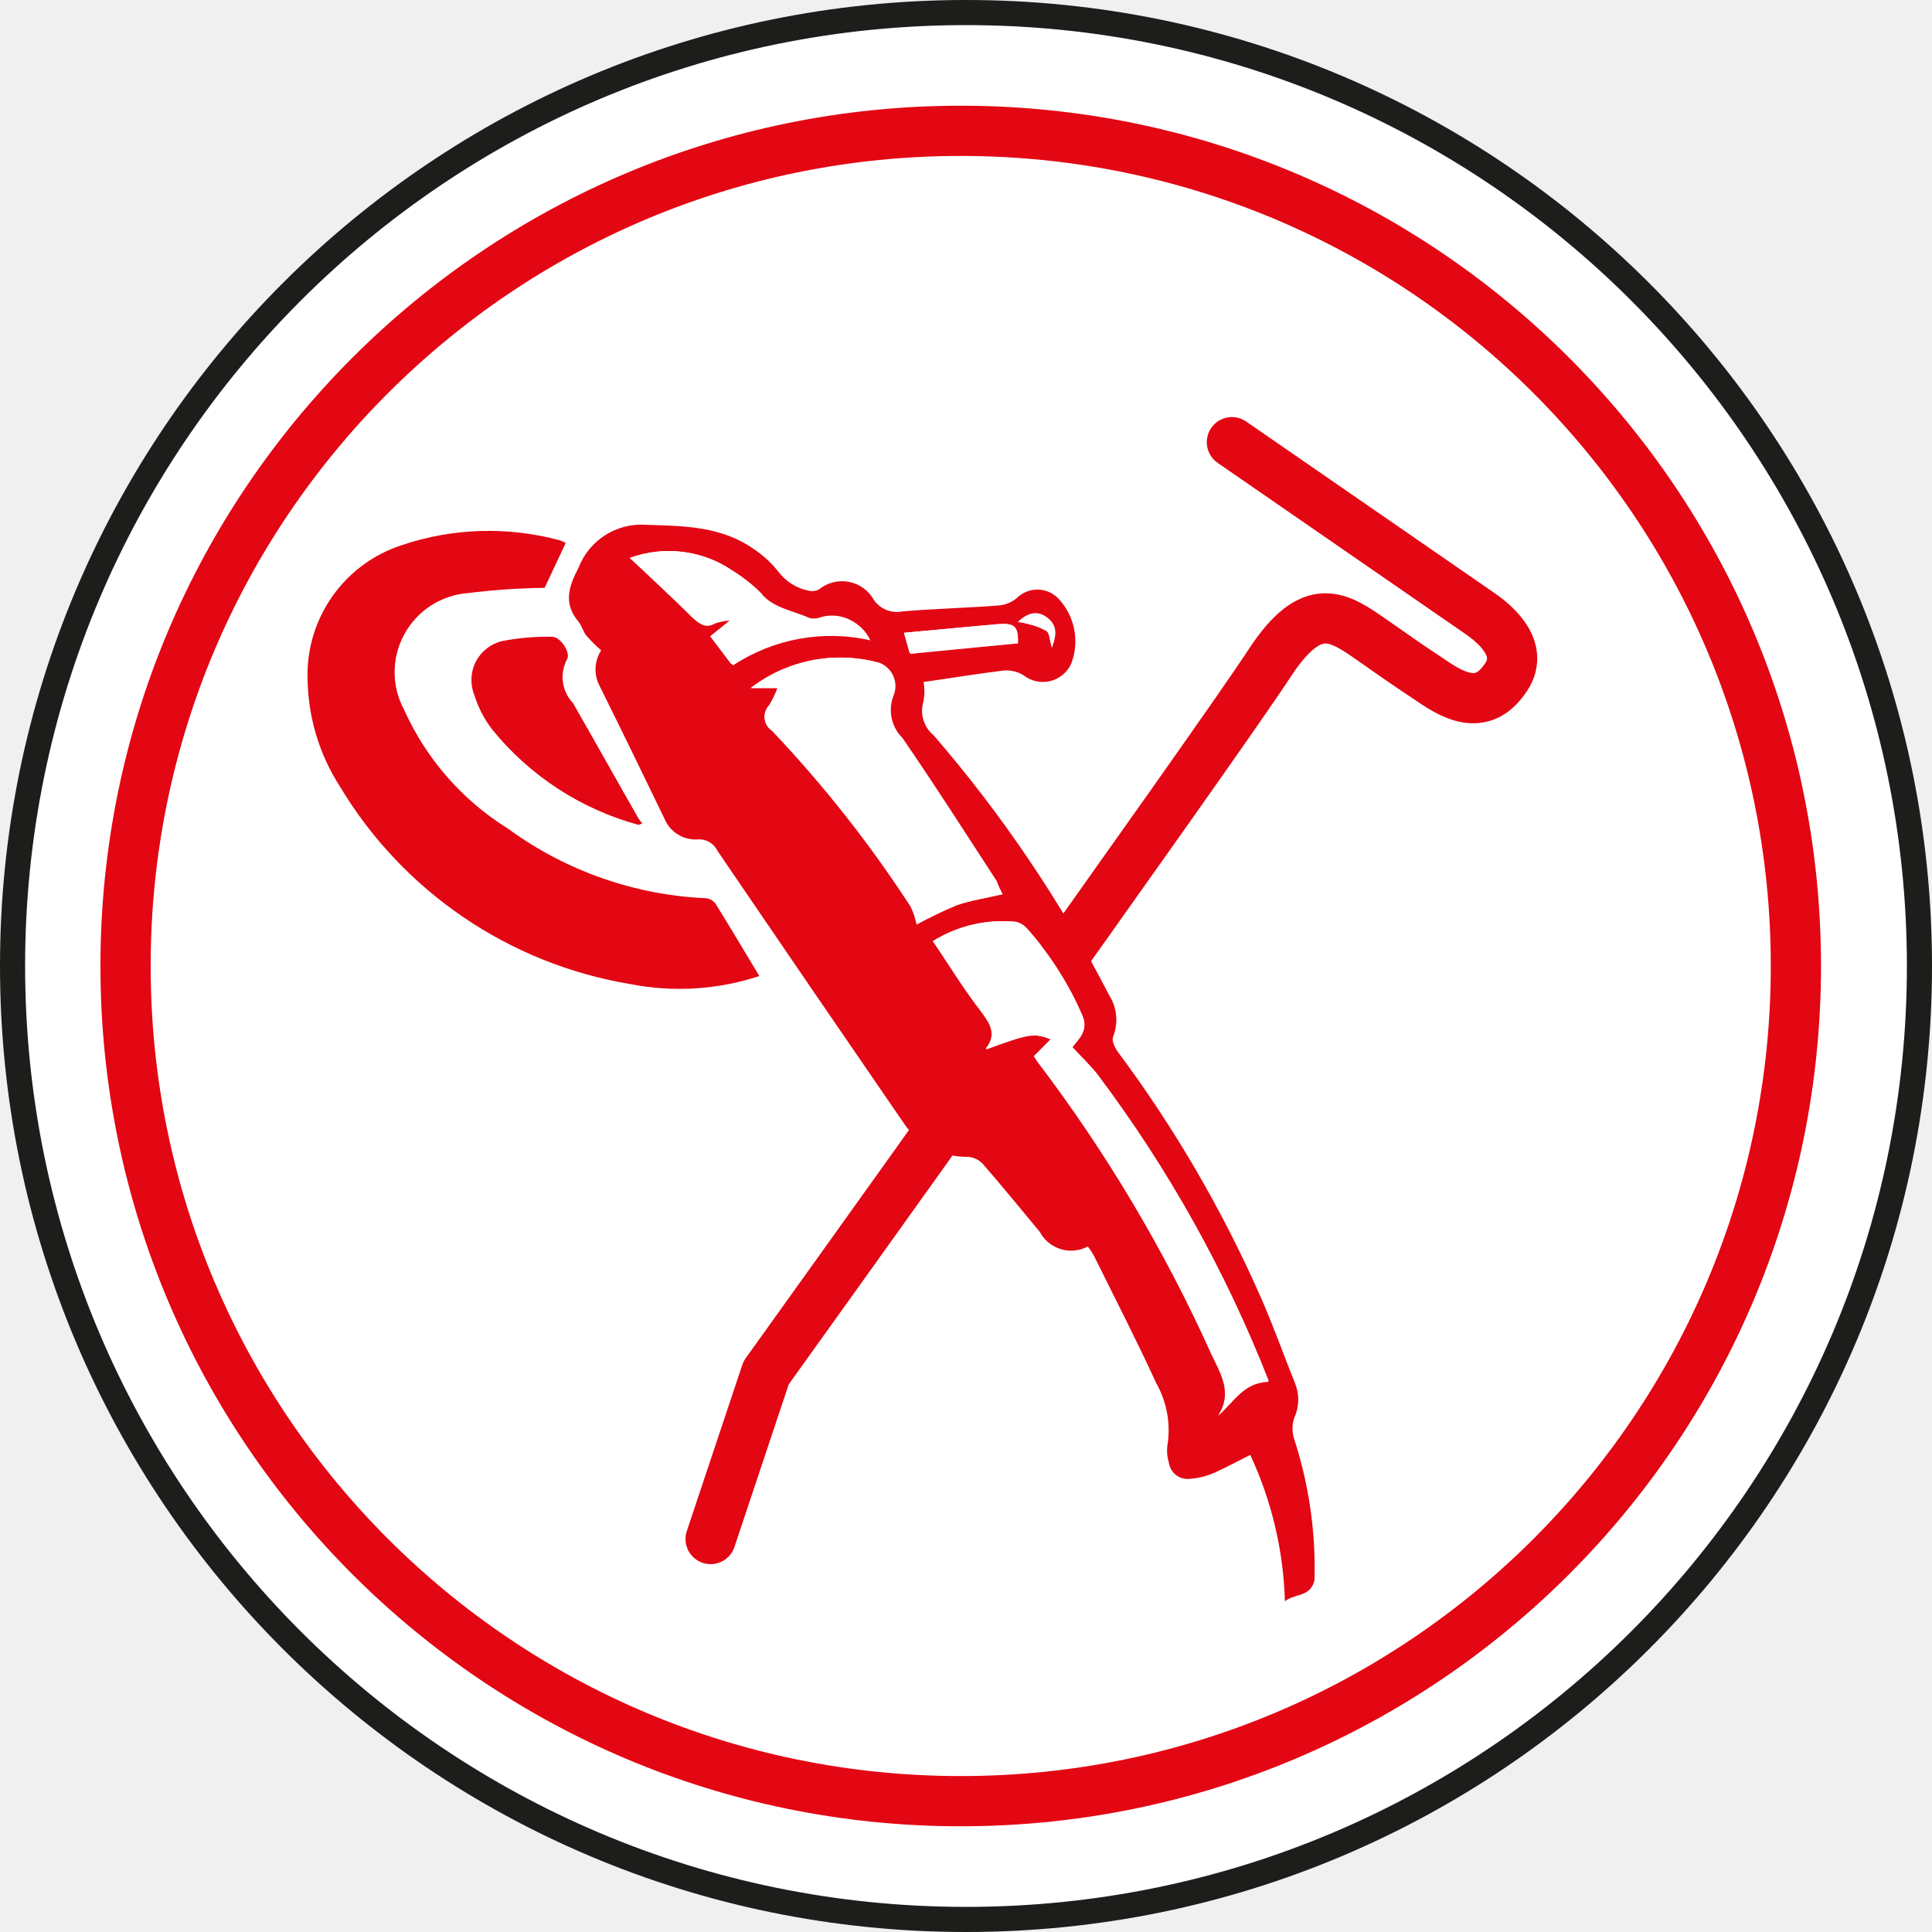
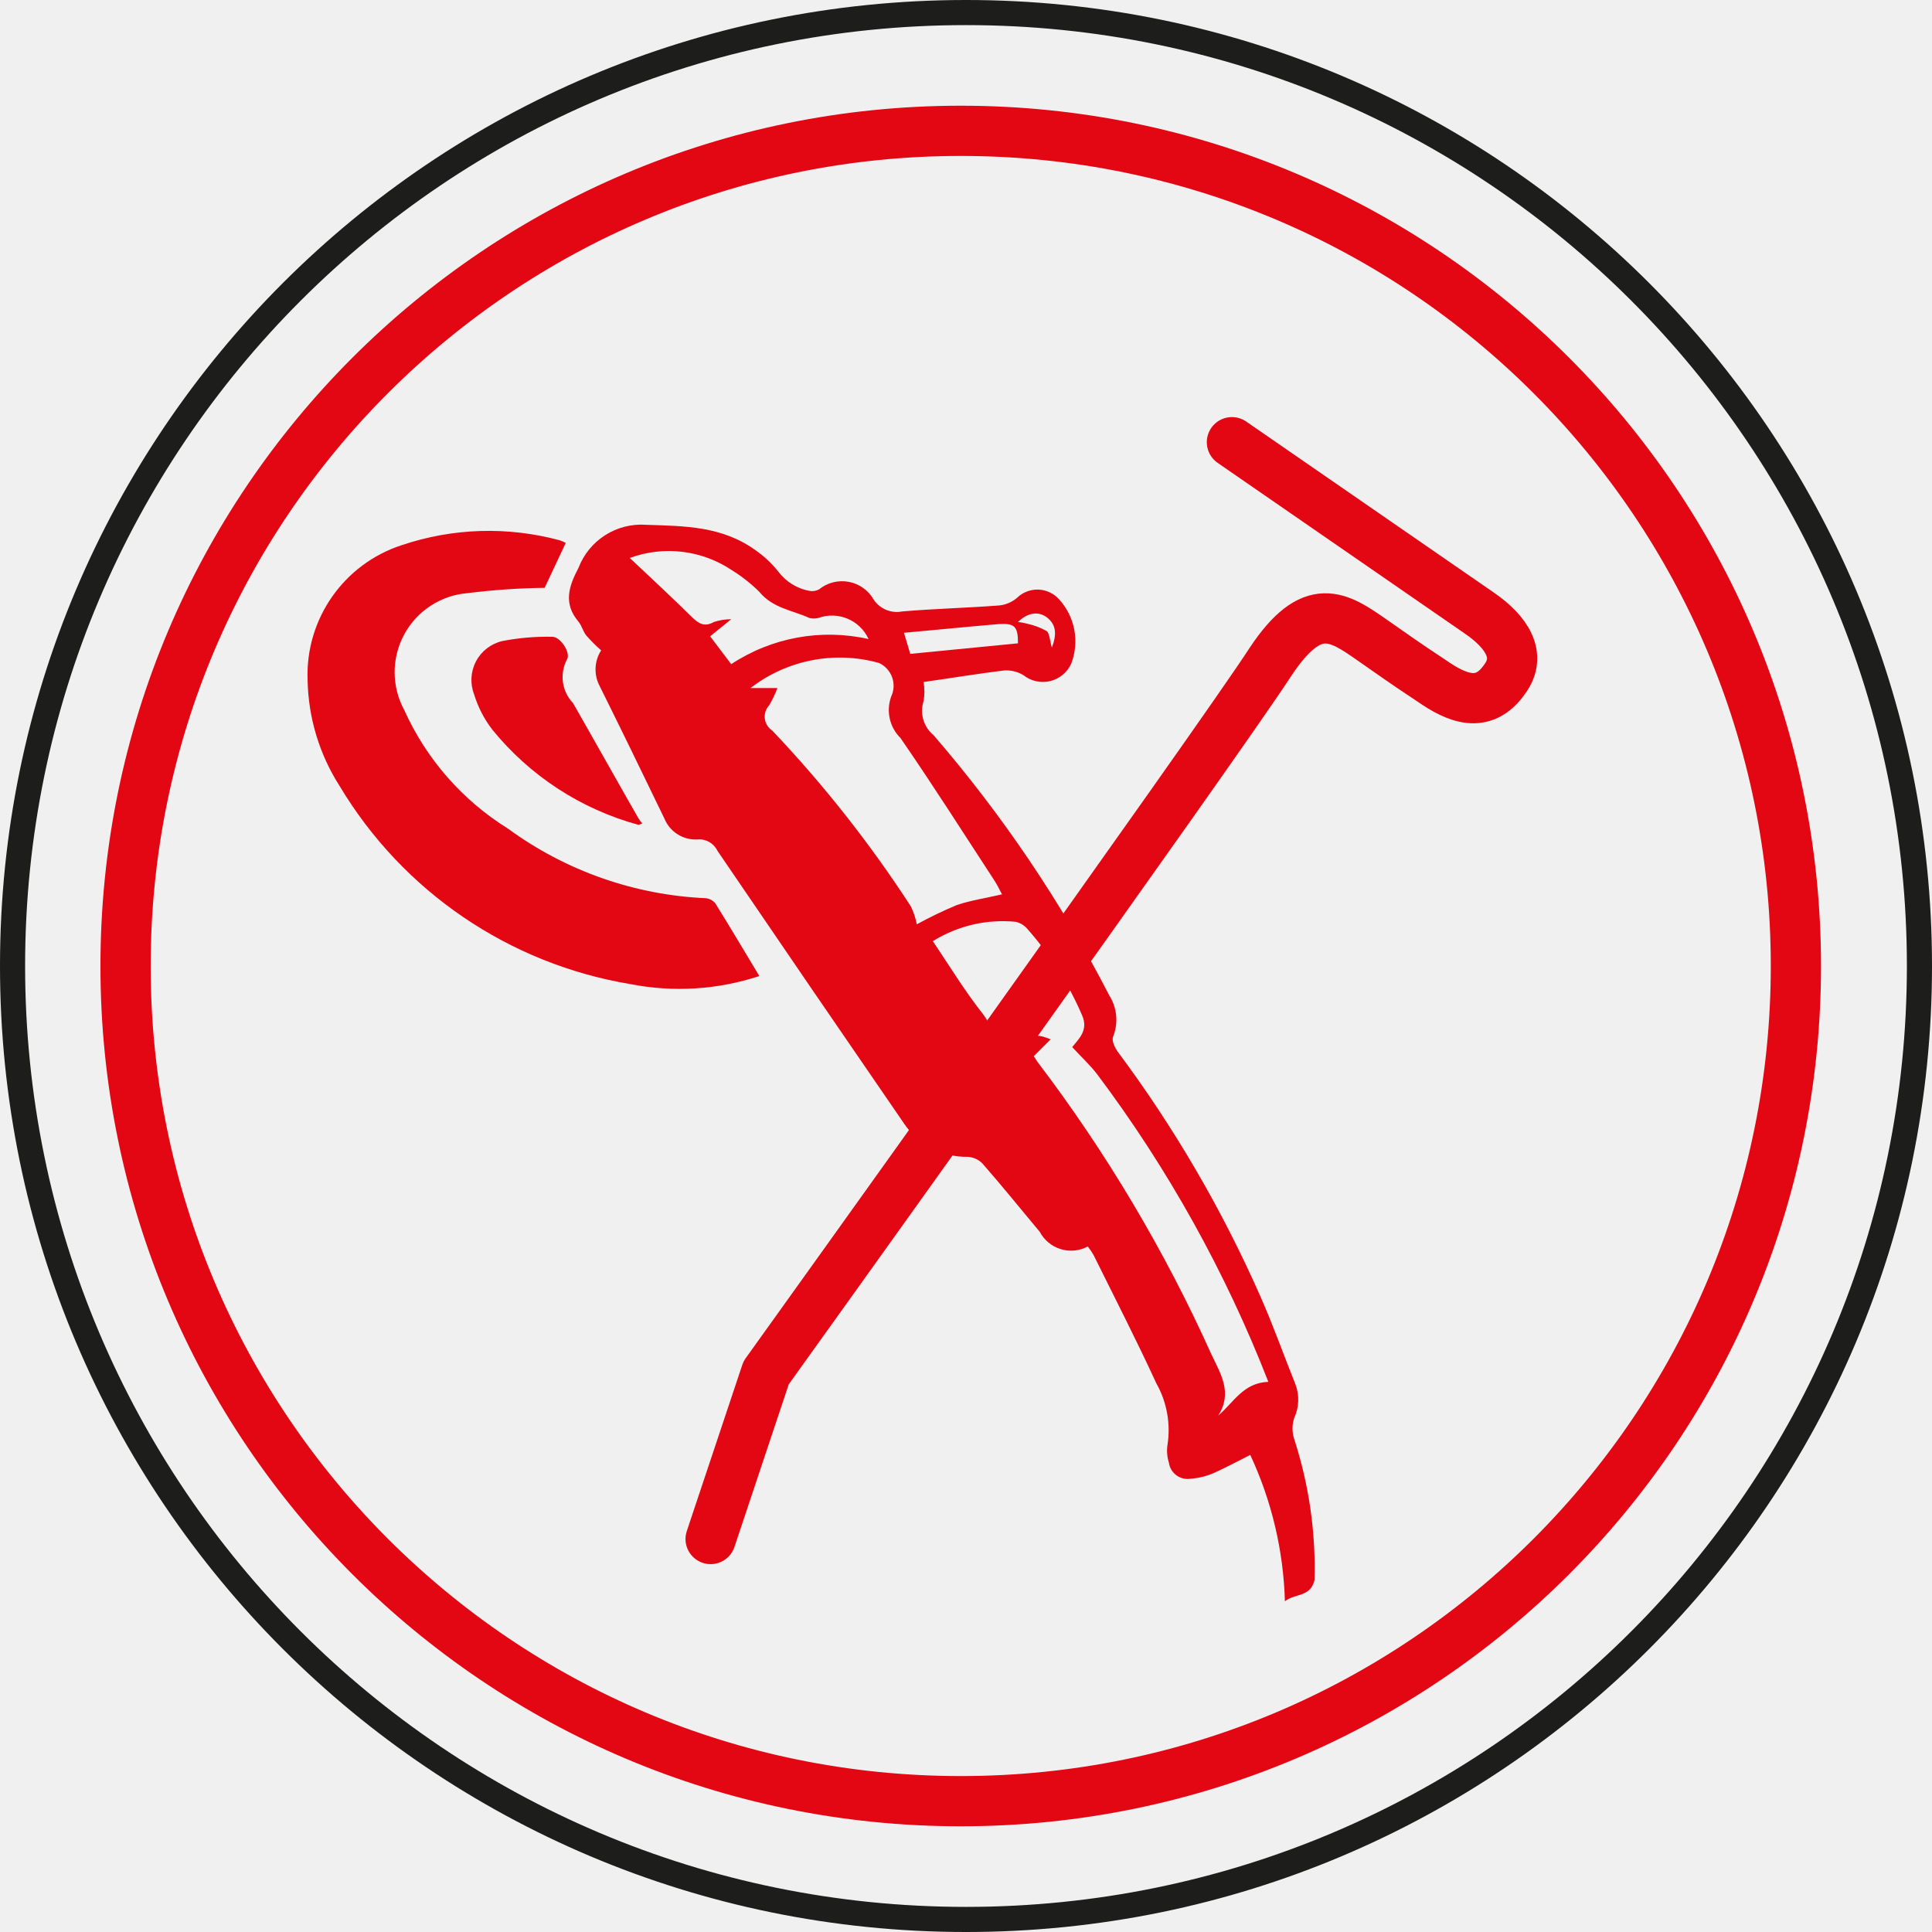
<svg xmlns="http://www.w3.org/2000/svg" viewBox="0 0 76.94 76.94">
  <defs>
    <style>
-             .cls-1{fill:#fff;}.cls-2,.cls-3,.cls-4{fill:none;}.cls-2{stroke:#1d1d1b;stroke-miterlimit:10;}.cls-3,.cls-4{stroke:#e30613;stroke-width:2px;}.cls-4{stroke-linecap:round;stroke-linejoin:round;}.cls-5{fill:#e30613;}.cls-6{fill:red;}
+             .cls-1{fill:none;}.cls-2,.cls-3,.cls-4{fill:none;}.cls-2{stroke:#1d1d1b;stroke-miterlimit:10;}.cls-3,.cls-4{stroke:#e30613;stroke-width:2px;}.cls-4{stroke-linecap:round;stroke-linejoin:round;}.cls-5{fill:#e30613;}.cls-6{fill:red;}
        </style>
  </defs>
  <g id="Layer_2" data-name="Layer 2">
    <g id="Layer_1-2" data-name="Layer 1">
      <circle class="cls-1" cx="38.47" cy="38.47" r="37.97" />
      <circle class="cls-2" cx="38.47" cy="38.47" r="37.97" />
      <circle class="cls-1" cx="38.26" cy="38.47" r="33.26" />
      <circle class="cls-3" cx="38.26" cy="38.47" r="33.26" />
      <path class="cls-4" d="M49.06,17.61l9.86,6.81c1.09.75,1.7,1.69,1,2.63-.85,1.22-1.92.75-2.91.06-1.14-.75-1.57-1.07-2.35-1.61-1.36-.95-2.39-1.66-4.06.85-2,3.1-20.09,28.32-20.09,28.32L28.3,61.29" />
      <path class="cls-5" d="M51.17,63.77a14.77,14.77,0,0,0-1.38-5.83c-.52.26-1,.52-1.47.73a2.88,2.88,0,0,1-.92.22.75.75,0,0,1-.85-.64,1.59,1.59,0,0,1-.06-.68,3.8,3.8,0,0,0-.44-2.48c-.79-1.72-1.66-3.41-2.5-5.11a2.88,2.88,0,0,0-.23-.34,1.41,1.41,0,0,1-1.91-.58c-.76-.91-1.51-1.84-2.29-2.73a.89.89,0,0,0-.58-.26A3,3,0,0,1,36,44.74q-3.72-5.41-7.43-10.86a.8.8,0,0,0-.79-.45,1.34,1.34,0,0,1-1.32-.83c-.86-1.78-1.72-3.55-2.6-5.32a1.41,1.41,0,0,1,.08-1.38,6.55,6.55,0,0,1-.59-.59c-.13-.16-.18-.39-.31-.55-.61-.72-.4-1.39,0-2.15a2.68,2.68,0,0,1,2.7-1.71c1.53.05,3,.05,4.33,1a4.27,4.27,0,0,1,.93.87,2,2,0,0,0,1.23.76.57.57,0,0,0,.39-.06,1.45,1.45,0,0,1,2.18.42,1.11,1.11,0,0,0,1.13.46c1.29-.11,2.59-.14,3.88-.24a1.3,1.3,0,0,0,.69-.3,1.16,1.16,0,0,1,1.67.05,2.48,2.48,0,0,1,.49,2.57,1.24,1.24,0,0,1-1.9.46,1.32,1.32,0,0,0-.77-.19c-1.07.13-2.14.31-3.21.46a2.17,2.17,0,0,1,0,.76,1.26,1.26,0,0,0,.4,1.36,52.89,52.89,0,0,1,7,10.37,1.81,1.81,0,0,1,.15,1.63c-.07.15.06.43.18.6a50.18,50.18,0,0,1,5.68,9.74c.51,1.15.93,2.34,1.4,3.51a1.73,1.73,0,0,1-.05,1.34,1.35,1.35,0,0,0,0,.84,16.69,16.69,0,0,1,.81,5.61C52.19,63.62,51.56,63.45,51.17,63.77Zm-10-21.71.14.22a59.82,59.82,0,0,1,6.93,11.65c.37.78.86,1.54.27,2.45.63-.54,1-1.31,2-1.35A51.62,51.62,0,0,0,43.7,42.79c-.29-.38-.65-.71-1-1.09.25-.32.65-.66.4-1.25A12.86,12.86,0,0,0,40.92,37a.87.87,0,0,0-.47-.29,5.27,5.27,0,0,0-3.3.77c.67,1,1.28,2,2,2.91.32.44.5.84.14,1.32,0,0,0,0,0,.08,1.69-.62,1.91-.66,2.55-.4Zm-1.27-6.45c-.09-.17-.18-.36-.29-.53-1.24-1.9-2.46-3.82-3.75-5.69a1.57,1.57,0,0,1-.37-1.65A1,1,0,0,0,35,26.4a5.81,5.81,0,0,0-5.11,1l1.07,0a4.47,4.47,0,0,1-.33.69.66.66,0,0,0,.12,1,48.6,48.6,0,0,1,5.52,7,2.77,2.77,0,0,1,.24.72,17,17,0,0,1,1.6-.77C38.68,35.85,39.29,35.76,39.93,35.61ZM25.08,22.22c.87.82,1.69,1.58,2.48,2.36.27.26.5.4.87.19a2.25,2.25,0,0,1,.69-.11l-.84.68.84,1.11a7.09,7.09,0,0,1,5.47-1,1.6,1.6,0,0,0-2-.84.76.76,0,0,1-.36,0c-.67-.31-1.45-.38-2-1.05a6.14,6.14,0,0,0-1.08-.85A4.51,4.51,0,0,0,25.08,22.22Zm15.46,3.4c0-.68-.12-.82-.85-.76l-.9.08L36,25.2l.25.84Zm0-.85a2,2,0,0,1,.37.07,2.73,2.73,0,0,1,.77.29c.12.09.12.35.21.66.2-.53.17-.9-.17-1.18S40.94,24.38,40.54,24.77Z" />
      <path class="cls-5" d="M30.24,38.87a10.15,10.15,0,0,1-5.14.32,16.68,16.68,0,0,1-11.57-7.88,8.1,8.1,0,0,1-1.28-4.23A5.43,5.43,0,0,1,16,21.71a10.83,10.83,0,0,1,6.3-.19,1.6,1.6,0,0,1,.23.1l-.84,1.79a27.23,27.23,0,0,0-3.06.21,3.16,3.16,0,0,0-2.53,4.66A10.76,10.76,0,0,0,20.23,33a14.42,14.42,0,0,0,7.88,2.77.56.56,0,0,1,.38.21C29.07,36.91,29.63,37.86,30.24,38.87Z" />
      <path class="cls-5" d="M25.43,32.85a11.34,11.34,0,0,1-5.83-3.8,4.43,4.43,0,0,1-.72-1.4A1.59,1.59,0,0,1,20,25.53a9.31,9.31,0,0,1,2-.17c.32,0,.74.64.58.9A1.5,1.5,0,0,0,22.82,28c.87,1.52,1.73,3.06,2.6,4.58a1.06,1.06,0,0,0,.16.21Z" />
      <path class="cls-1" d="M41.2,42.06l.64-.67c-.64-.26-.86-.22-2.55.4,0,0-.06-.07,0-.08.36-.48.18-.88-.14-1.32-.67-.94-1.28-1.91-2-2.91a5.27,5.27,0,0,1,3.3-.77.87.87,0,0,1,.47.29,12.86,12.86,0,0,1,2.19,3.45c.25.59-.15.93-.4,1.25.34.38.7.71,1,1.09A51.62,51.62,0,0,1,50.53,55c-1,0-1.36.81-2,1.35.59-.91.1-1.67-.27-2.45a59.82,59.82,0,0,0-6.93-11.65Z" />
      <path class="cls-1" d="M39.93,35.61c-.64.15-1.25.24-1.83.44a17,17,0,0,0-1.6.77,2.77,2.77,0,0,0-.24-.72,48.6,48.6,0,0,0-5.52-7,.66.66,0,0,1-.12-1A4.47,4.47,0,0,0,31,27.4l-1.07,0a5.81,5.81,0,0,1,5.11-1,1,1,0,0,1,.53,1.34,1.57,1.57,0,0,0,.37,1.65c1.29,1.87,2.51,3.79,3.75,5.69C39.75,35.25,39.84,35.44,39.93,35.61Z" />
      <path class="cls-1" d="M25.08,22.22a4.51,4.51,0,0,1,4.14.54,6.14,6.14,0,0,1,1.08.85c.51.67,1.29.74,2,1.05a.76.76,0,0,0,.36,0,1.6,1.6,0,0,1,2,.84,7.09,7.09,0,0,0-5.47,1l-.84-1.11.84-.68a2.25,2.25,0,0,0-.69.11c-.37.21-.6.07-.87-.19C26.77,23.8,26,23,25.08,22.22Z" />
      <path class="cls-1" d="M40.54,25.62,36.22,26,36,25.2l2.82-.26.9-.08C40.42,24.8,40.56,24.94,40.54,25.62Z" />
      <path class="cls-1" d="M40.54,24.77c.4-.39.8-.47,1.18-.16s.37.65.17,1.18c-.09-.31-.09-.57-.21-.66a2.73,2.73,0,0,0-.77-.29A2,2,0,0,0,40.54,24.77Z" />
    </g>
  </g>
</svg>
